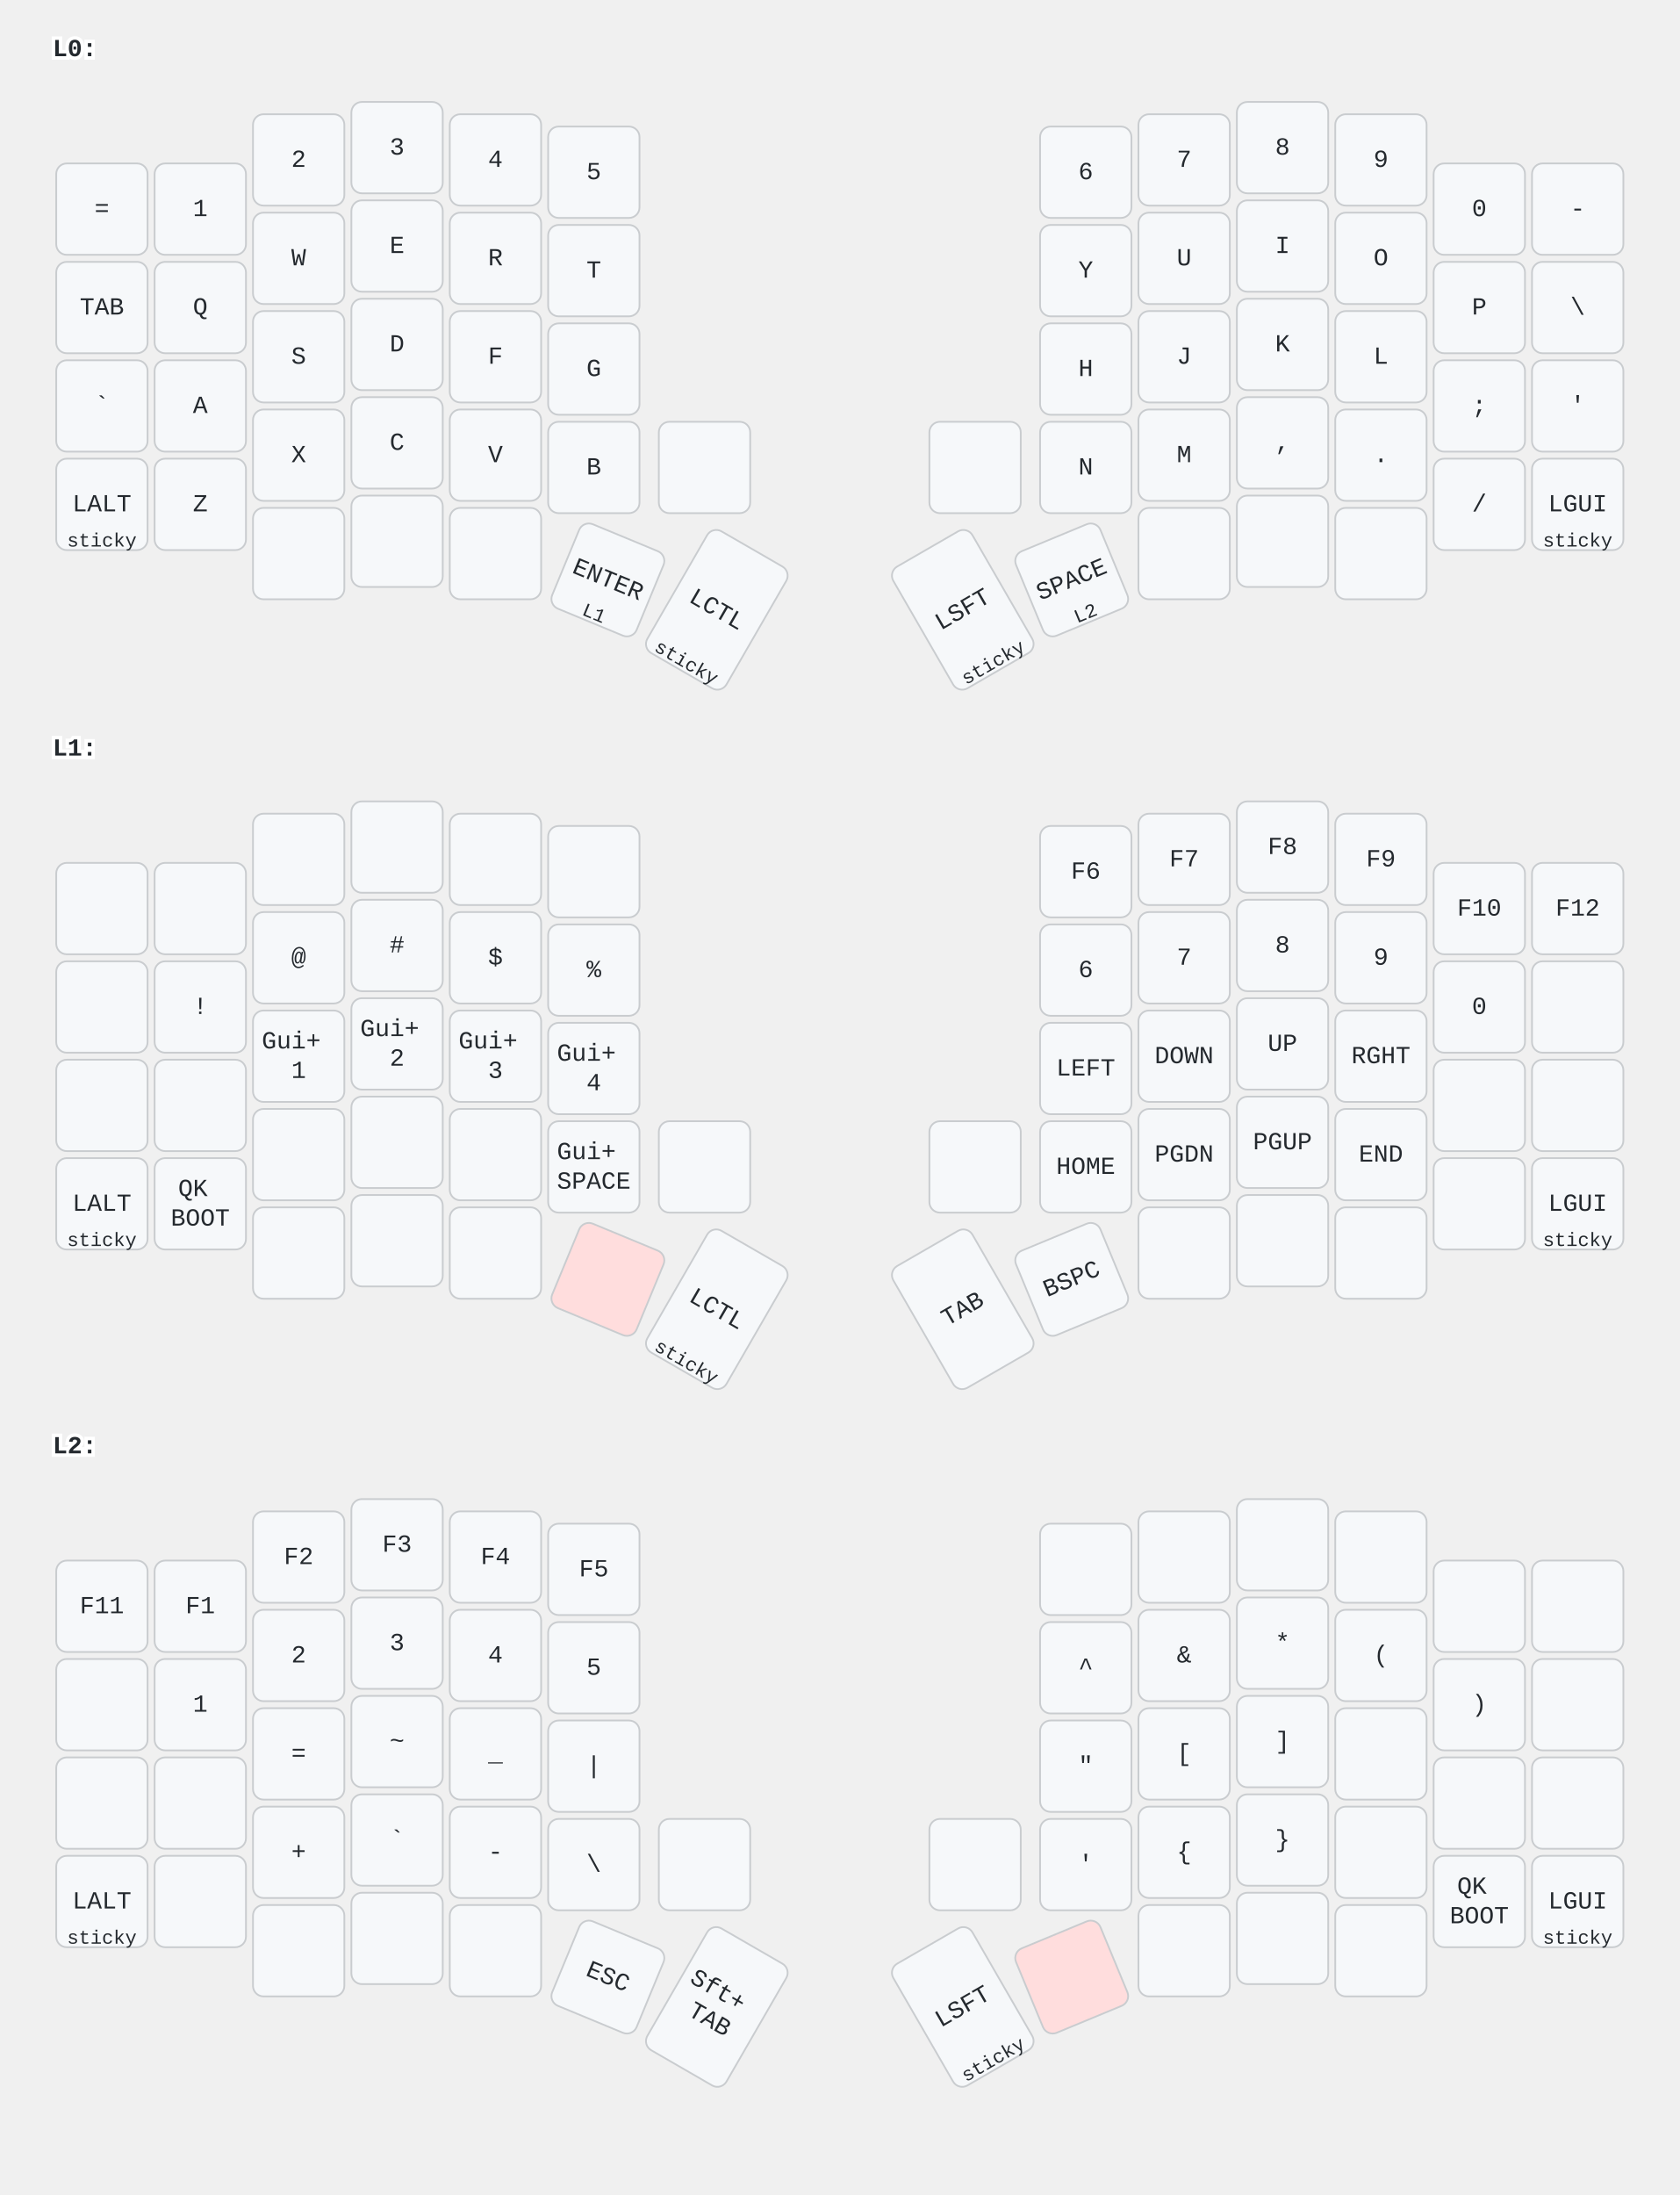
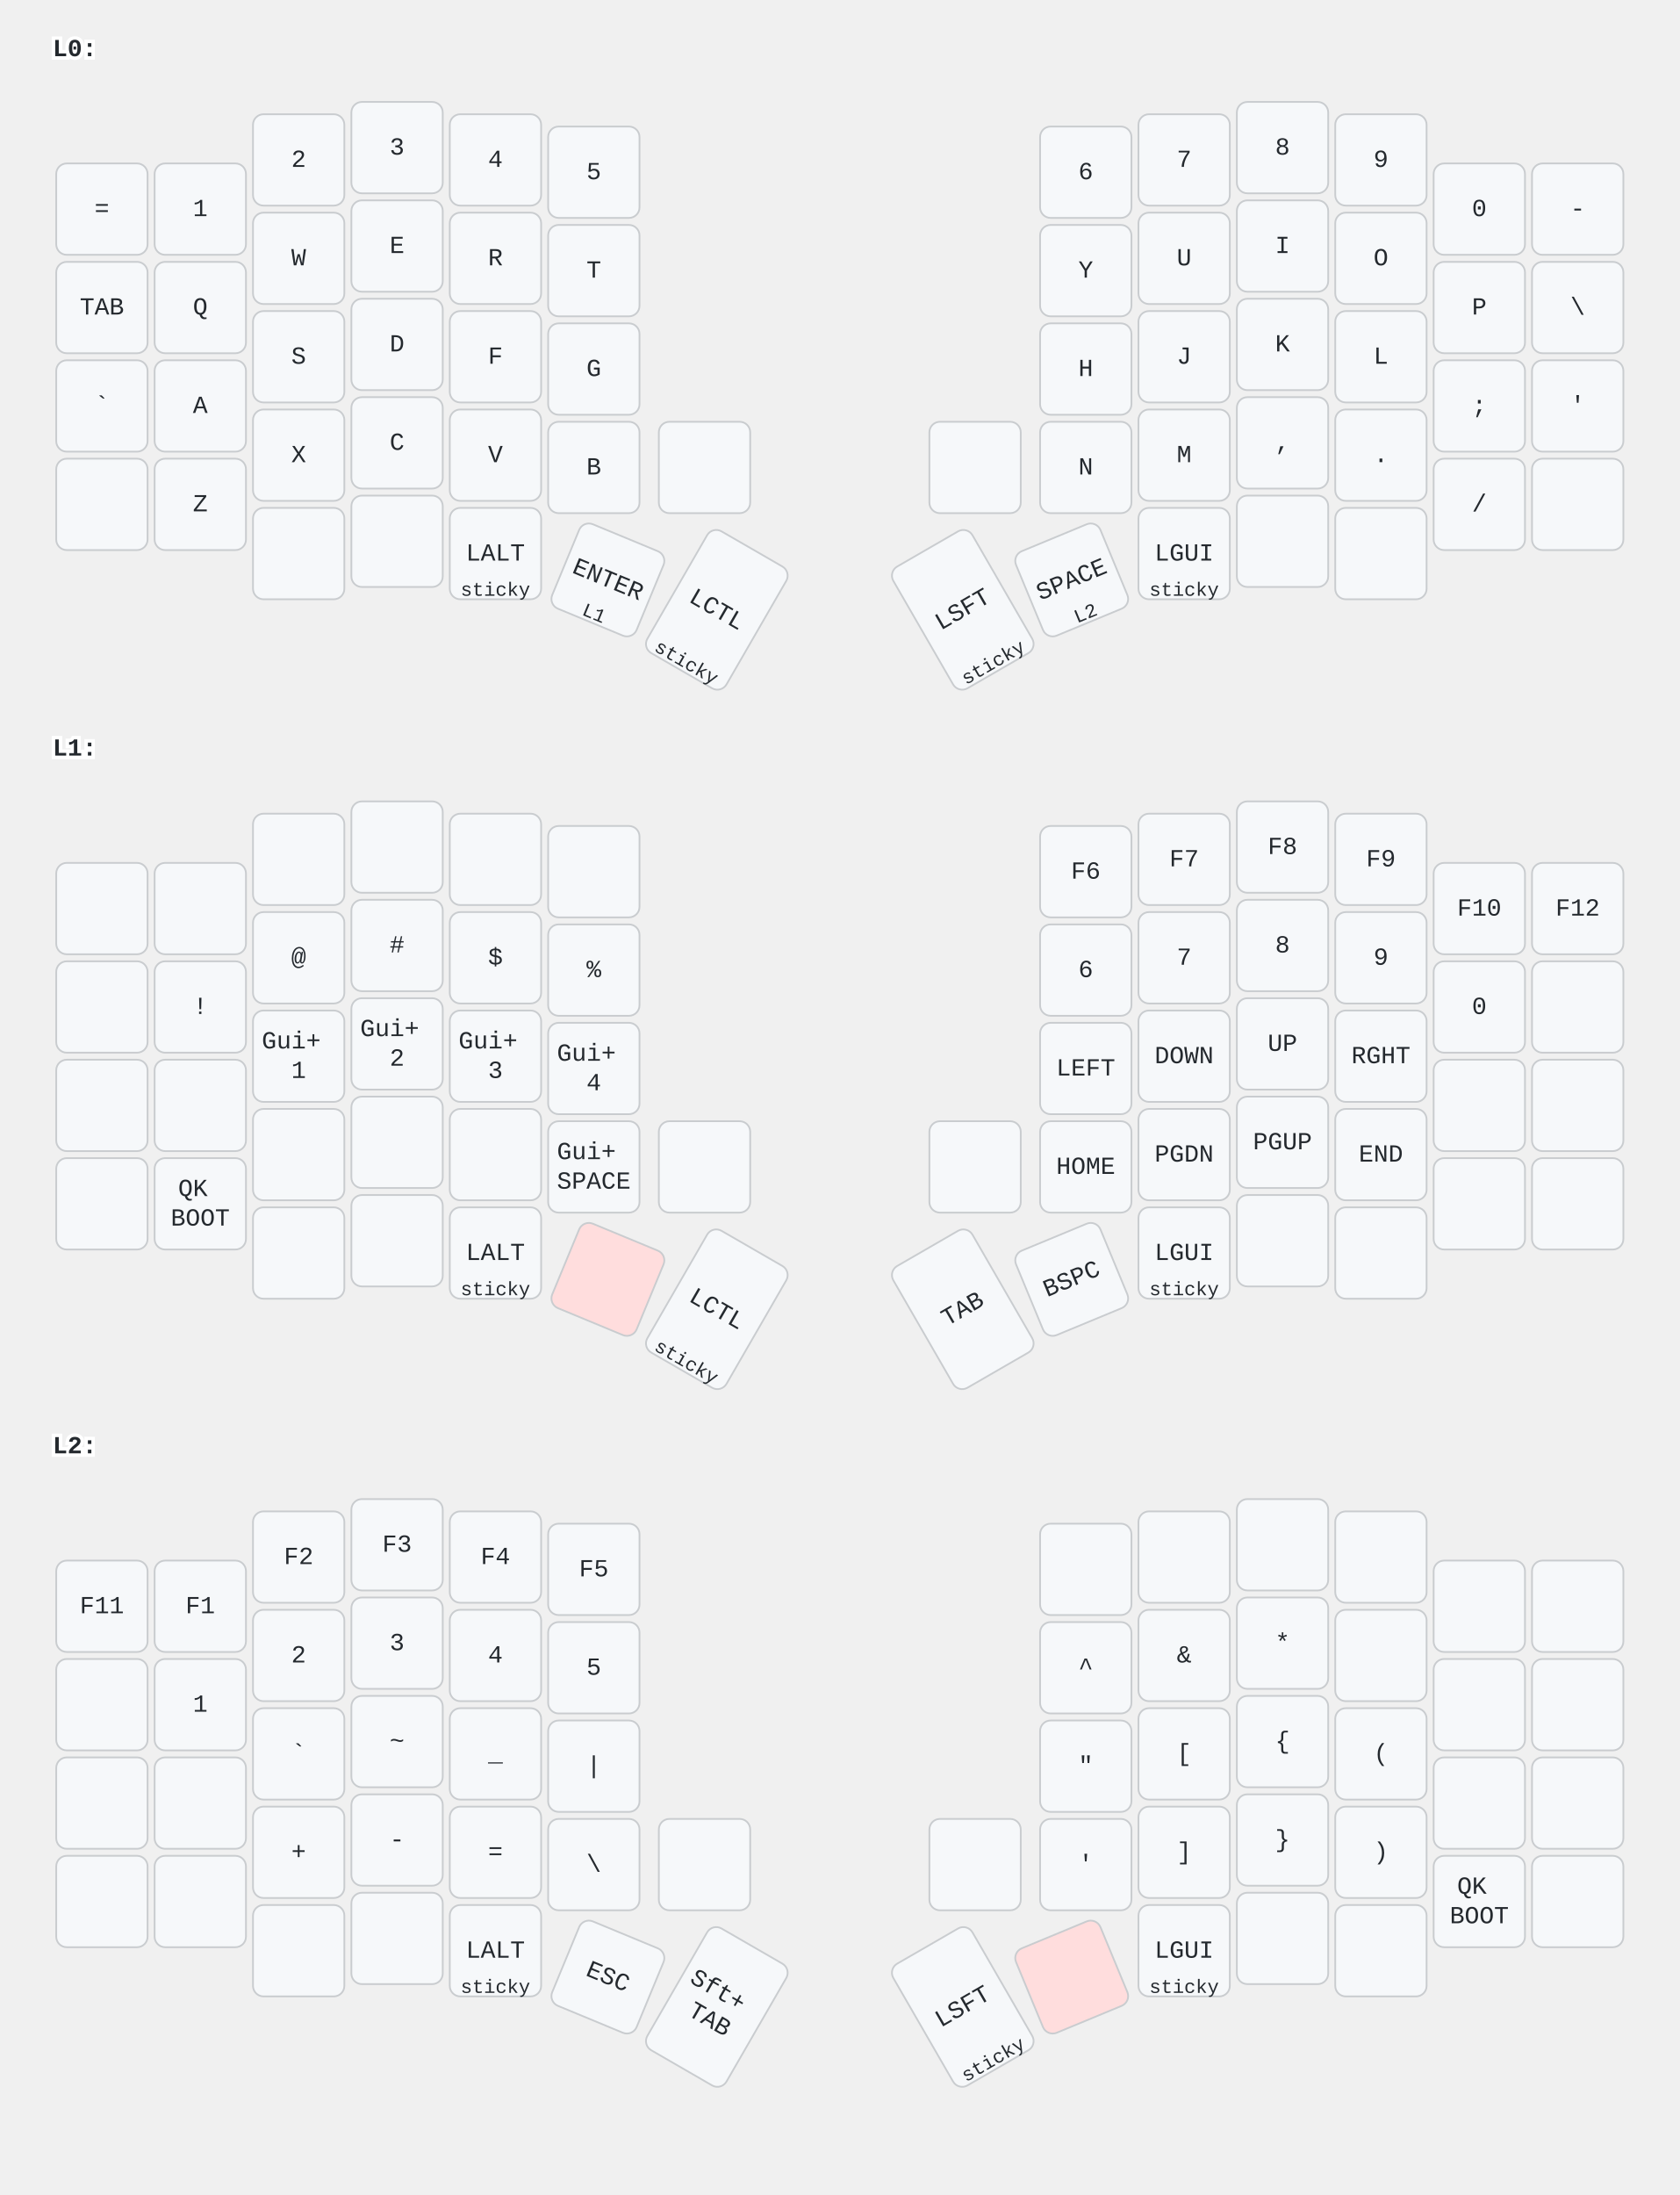
<svg xmlns="http://www.w3.org/2000/svg" width="956" height="1249" viewBox="0 0 956 1249" class="keymap">
  <style>/* inherit to force styles through use tags */
svg path {
    fill: inherit;
}

/* font and background color specifications */
svg.keymap {
    font-family: SFMono-Regular,Consolas,Liberation Mono,Menlo,monospace;
    font-size: 14px;
    font-kerning: normal;
    text-rendering: optimizeLegibility;
    fill: #24292e;
}

/* default key styling */
rect.key {
    fill: #f6f8fa;
}

rect.key, rect.combo {
    stroke: #c9cccf;
    stroke-width: 1;
}

/* default key side styling, only used is draw_key_sides is set */
rect.side {
    filter: brightness(90%);
}

/* color accent for combo boxes */
rect.combo, rect.combo-separate {
    fill: #cdf;
}

/* color accent for held keys */
rect.held, rect.combo.held {
    fill: #fdd;
}

/* color accent for ghost (optional) keys */
rect.ghost, rect.combo.ghost {
    stroke-dasharray: 4, 4;
    stroke-width: 2;
}

text {
    text-anchor: middle;
    dominant-baseline: middle;
}

/* styling for layer labels */
text.label {
    font-weight: bold;
    text-anchor: start;
    stroke: white;
    stroke-width: 4;
    paint-order: stroke;
}

/* styling for optional footer */
text.footer {
    text-anchor: end;
    dominant-baseline: auto;
    stroke: white;
    stroke-width: 4;
    paint-order: stroke;
}

/* styling for combo tap, and key hold/shifted label text */
text.combo, text.hold, text.shifted {
    font-size: 11px;
}

text.hold {
    text-anchor: middle;
    dominant-baseline: auto;
}

text.shifted {
    text-anchor: middle;
    dominant-baseline: hanging;
}

/* styling for hold/shifted label text in combo box */
text.combo.hold, text.combo.shifted {
    font-size: 8px;
}

/* lighter symbol for transparent keys */
text.trans {
    fill: #7b7e81;
}

/* styling for combo dendrons */
path.combo {
    stroke-width: 1;
    stroke: gray;
    fill: none;
}

/* Start Tabler Icons Cleanup */
/* cannot use height/width with glyphs */
.icon-tabler &gt; path {
    fill: inherit;
    stroke: inherit;
    stroke-width: 2;
}
/* hide tabler's default box */
.icon-tabler &gt; path[stroke="none"][fill="none"] {
    visibility: hidden;
}
/* End Tabler Icons Cleanup */
</style>
  <g transform="translate(30, 0)" class="layer-L0">
    <text x="0" y="28" class="label">L0:</text>
    <g transform="translate(0, 56)">
      <g transform="translate(28, 63)" class="key keypos-0">
        <rect rx="6" ry="6" x="-26" y="-26" width="52" height="52" class="key" />
        <text x="0" y="0" class="key tap">=</text>
      </g>
      <g transform="translate(84, 63)" class="key keypos-1">
        <rect rx="6" ry="6" x="-26" y="-26" width="52" height="52" class="key" />
        <text x="0" y="0" class="key tap">1</text>
      </g>
      <g transform="translate(140, 35)" class="key keypos-2">
        <rect rx="6" ry="6" x="-26" y="-26" width="52" height="52" class="key" />
        <text x="0" y="0" class="key tap">2</text>
      </g>
      <g transform="translate(196, 28)" class="key keypos-3">
        <rect rx="6" ry="6" x="-26" y="-26" width="52" height="52" class="key" />
        <text x="0" y="0" class="key tap">3</text>
      </g>
      <g transform="translate(252, 35)" class="key keypos-4">
        <rect rx="6" ry="6" x="-26" y="-26" width="52" height="52" class="key" />
        <text x="0" y="0" class="key tap">4</text>
      </g>
      <g transform="translate(308, 42)" class="key keypos-5">
        <rect rx="6" ry="6" x="-26" y="-26" width="52" height="52" class="key" />
        <text x="0" y="0" class="key tap">5</text>
      </g>
      <g transform="translate(588, 42)" class="key keypos-6">
        <rect rx="6" ry="6" x="-26" y="-26" width="52" height="52" class="key" />
        <text x="0" y="0" class="key tap">6</text>
      </g>
      <g transform="translate(644, 35)" class="key keypos-7">
        <rect rx="6" ry="6" x="-26" y="-26" width="52" height="52" class="key" />
        <text x="0" y="0" class="key tap">7</text>
      </g>
      <g transform="translate(700, 28)" class="key keypos-8">
        <rect rx="6" ry="6" x="-26" y="-26" width="52" height="52" class="key" />
        <text x="0" y="0" class="key tap">8</text>
      </g>
      <g transform="translate(756, 35)" class="key keypos-9">
        <rect rx="6" ry="6" x="-26" y="-26" width="52" height="52" class="key" />
        <text x="0" y="0" class="key tap">9</text>
      </g>
      <g transform="translate(812, 63)" class="key keypos-10">
        <rect rx="6" ry="6" x="-26" y="-26" width="52" height="52" class="key" />
        <text x="0" y="0" class="key tap">0</text>
      </g>
      <g transform="translate(868, 63)" class="key keypos-11">
        <rect rx="6" ry="6" x="-26" y="-26" width="52" height="52" class="key" />
        <text x="0" y="0" class="key tap">-</text>
      </g>
      <g transform="translate(28, 119)" class="key keypos-12">
        <rect rx="6" ry="6" x="-26" y="-26" width="52" height="52" class="key" />
        <text x="0" y="0" class="key tap">TAB</text>
      </g>
      <g transform="translate(84, 119)" class="key keypos-13">
        <rect rx="6" ry="6" x="-26" y="-26" width="52" height="52" class="key" />
        <text x="0" y="0" class="key tap">Q</text>
      </g>
      <g transform="translate(140, 91)" class="key keypos-14">
        <rect rx="6" ry="6" x="-26" y="-26" width="52" height="52" class="key" />
        <text x="0" y="0" class="key tap">W</text>
      </g>
      <g transform="translate(196, 84)" class="key keypos-15">
        <rect rx="6" ry="6" x="-26" y="-26" width="52" height="52" class="key" />
        <text x="0" y="0" class="key tap">E</text>
      </g>
      <g transform="translate(252, 91)" class="key keypos-16">
        <rect rx="6" ry="6" x="-26" y="-26" width="52" height="52" class="key" />
        <text x="0" y="0" class="key tap">R</text>
      </g>
      <g transform="translate(308, 98)" class="key keypos-17">
        <rect rx="6" ry="6" x="-26" y="-26" width="52" height="52" class="key" />
        <text x="0" y="0" class="key tap">T</text>
      </g>
      <g transform="translate(588, 98)" class="key keypos-18">
        <rect rx="6" ry="6" x="-26" y="-26" width="52" height="52" class="key" />
        <text x="0" y="0" class="key tap">Y</text>
      </g>
      <g transform="translate(644, 91)" class="key keypos-19">
        <rect rx="6" ry="6" x="-26" y="-26" width="52" height="52" class="key" />
        <text x="0" y="0" class="key tap">U</text>
      </g>
      <g transform="translate(700, 84)" class="key keypos-20">
        <rect rx="6" ry="6" x="-26" y="-26" width="52" height="52" class="key" />
        <text x="0" y="0" class="key tap">I</text>
      </g>
      <g transform="translate(756, 91)" class="key keypos-21">
        <rect rx="6" ry="6" x="-26" y="-26" width="52" height="52" class="key" />
        <text x="0" y="0" class="key tap">O</text>
      </g>
      <g transform="translate(812, 119)" class="key keypos-22">
        <rect rx="6" ry="6" x="-26" y="-26" width="52" height="52" class="key" />
        <text x="0" y="0" class="key tap">P</text>
      </g>
      <g transform="translate(868, 119)" class="key keypos-23">
        <rect rx="6" ry="6" x="-26" y="-26" width="52" height="52" class="key" />
        <text x="0" y="0" class="key tap">\</text>
      </g>
      <g transform="translate(28, 175)" class="key keypos-24">
        <rect rx="6" ry="6" x="-26" y="-26" width="52" height="52" class="key" />
        <text x="0" y="0" class="key tap">`</text>
      </g>
      <g transform="translate(84, 175)" class="key keypos-25">
        <rect rx="6" ry="6" x="-26" y="-26" width="52" height="52" class="key" />
        <text x="0" y="0" class="key tap">A</text>
      </g>
      <g transform="translate(140, 147)" class="key keypos-26">
        <rect rx="6" ry="6" x="-26" y="-26" width="52" height="52" class="key" />
        <text x="0" y="0" class="key tap">S</text>
      </g>
      <g transform="translate(196, 140)" class="key keypos-27">
        <rect rx="6" ry="6" x="-26" y="-26" width="52" height="52" class="key" />
        <text x="0" y="0" class="key tap">D</text>
      </g>
      <g transform="translate(252, 147)" class="key keypos-28">
        <rect rx="6" ry="6" x="-26" y="-26" width="52" height="52" class="key" />
        <text x="0" y="0" class="key tap">F</text>
      </g>
      <g transform="translate(308, 154)" class="key keypos-29">
        <rect rx="6" ry="6" x="-26" y="-26" width="52" height="52" class="key" />
        <text x="0" y="0" class="key tap">G</text>
      </g>
      <g transform="translate(588, 154)" class="key keypos-30">
        <rect rx="6" ry="6" x="-26" y="-26" width="52" height="52" class="key" />
        <text x="0" y="0" class="key tap">H</text>
      </g>
      <g transform="translate(644, 147)" class="key keypos-31">
        <rect rx="6" ry="6" x="-26" y="-26" width="52" height="52" class="key" />
        <text x="0" y="0" class="key tap">J</text>
      </g>
      <g transform="translate(700, 140)" class="key keypos-32">
        <rect rx="6" ry="6" x="-26" y="-26" width="52" height="52" class="key" />
        <text x="0" y="0" class="key tap">K</text>
      </g>
      <g transform="translate(756, 147)" class="key keypos-33">
        <rect rx="6" ry="6" x="-26" y="-26" width="52" height="52" class="key" />
        <text x="0" y="0" class="key tap">L</text>
      </g>
      <g transform="translate(812, 175)" class="key keypos-34">
        <rect rx="6" ry="6" x="-26" y="-26" width="52" height="52" class="key" />
        <text x="0" y="0" class="key tap">;</text>
      </g>
      <g transform="translate(868, 175)" class="key keypos-35">
        <rect rx="6" ry="6" x="-26" y="-26" width="52" height="52" class="key" />
        <text x="0" y="0" class="key tap">'</text>
      </g>
      <g transform="translate(28, 231)" class="key keypos-36">
        <rect rx="6" ry="6" x="-26" y="-26" width="52" height="52" class="key" />
+       </g>
+       <g transform="translate(84, 231)" class="key keypos-37">
+         <rect rx="6" ry="6" x="-26" y="-26" width="52" height="52" class="key" />
+         <text x="0" y="0" class="key tap">Z</text>
+       </g>
+       <g transform="translate(140, 203)" class="key keypos-38">
+         <rect rx="6" ry="6" x="-26" y="-26" width="52" height="52" class="key" />
+         <text x="0" y="0" class="key tap">X</text>
+       </g>
+       <g transform="translate(196, 196)" class="key keypos-39">
+         <rect rx="6" ry="6" x="-26" y="-26" width="52" height="52" class="key" />
+         <text x="0" y="0" class="key tap">C</text>
+       </g>
+       <g transform="translate(252, 203)" class="key keypos-40">
+         <rect rx="6" ry="6" x="-26" y="-26" width="52" height="52" class="key" />
+         <text x="0" y="0" class="key tap">V</text>
+       </g>
+       <g transform="translate(308, 210)" class="key keypos-41">
+         <rect rx="6" ry="6" x="-26" y="-26" width="52" height="52" class="key" />
+         <text x="0" y="0" class="key tap">B</text>
+       </g>
+       <g transform="translate(371, 210)" class="key keypos-42">
+         <rect rx="6" ry="6" x="-26" y="-26" width="52" height="52" class="key" />
+       </g>
+       <g transform="translate(525, 210)" class="key keypos-43">
+         <rect rx="6" ry="6" x="-26" y="-26" width="52" height="52" class="key" />
+       </g>
+       <g transform="translate(588, 210)" class="key keypos-44">
+         <rect rx="6" ry="6" x="-26" y="-26" width="52" height="52" class="key" />
+         <text x="0" y="0" class="key tap">N</text>
+       </g>
+       <g transform="translate(644, 203)" class="key keypos-45">
+         <rect rx="6" ry="6" x="-26" y="-26" width="52" height="52" class="key" />
+         <text x="0" y="0" class="key tap">M</text>
+       </g>
+       <g transform="translate(700, 196)" class="key keypos-46">
+         <rect rx="6" ry="6" x="-26" y="-26" width="52" height="52" class="key" />
+         <text x="0" y="0" class="key tap">,</text>
+       </g>
+       <g transform="translate(756, 203)" class="key keypos-47">
+         <rect rx="6" ry="6" x="-26" y="-26" width="52" height="52" class="key" />
+         <text x="0" y="0" class="key tap">.</text>
+       </g>
+       <g transform="translate(812, 231)" class="key keypos-48">
+         <rect rx="6" ry="6" x="-26" y="-26" width="52" height="52" class="key" />
+         <text x="0" y="0" class="key tap">/</text>
+       </g>
+       <g transform="translate(868, 231)" class="key keypos-49">
+         <rect rx="6" ry="6" x="-26" y="-26" width="52" height="52" class="key" />
+       </g>
+       <g transform="translate(140, 259)" class="key keypos-50">
+         <rect rx="6" ry="6" x="-26" y="-26" width="52" height="52" class="key" />
+       </g>
+       <g transform="translate(196, 252)" class="key keypos-51">
+         <rect rx="6" ry="6" x="-26" y="-26" width="52" height="52" class="key" />
+       </g>
+       <g transform="translate(252, 259)" class="key keypos-52">
+         <rect rx="6" ry="6" x="-26" y="-26" width="52" height="52" class="key" />
        <text x="0" y="0" class="key tap">LALT</text>
        <text x="0" y="24" class="key hold">sticky</text>
-       </g>
-       <g transform="translate(84, 231)" class="key keypos-37">
-         <rect rx="6" ry="6" x="-26" y="-26" width="52" height="52" class="key" />
-         <text x="0" y="0" class="key tap">Z</text>
-       </g>
-       <g transform="translate(140, 203)" class="key keypos-38">
-         <rect rx="6" ry="6" x="-26" y="-26" width="52" height="52" class="key" />
-         <text x="0" y="0" class="key tap">X</text>
-       </g>
-       <g transform="translate(196, 196)" class="key keypos-39">
-         <rect rx="6" ry="6" x="-26" y="-26" width="52" height="52" class="key" />
-         <text x="0" y="0" class="key tap">C</text>
-       </g>
-       <g transform="translate(252, 203)" class="key keypos-40">
-         <rect rx="6" ry="6" x="-26" y="-26" width="52" height="52" class="key" />
-         <text x="0" y="0" class="key tap">V</text>
-       </g>
-       <g transform="translate(308, 210)" class="key keypos-41">
-         <rect rx="6" ry="6" x="-26" y="-26" width="52" height="52" class="key" />
-         <text x="0" y="0" class="key tap">B</text>
-       </g>
-       <g transform="translate(371, 210)" class="key keypos-42">
-         <rect rx="6" ry="6" x="-26" y="-26" width="52" height="52" class="key" />
-       </g>
-       <g transform="translate(525, 210)" class="key keypos-43">
-         <rect rx="6" ry="6" x="-26" y="-26" width="52" height="52" class="key" />
-       </g>
-       <g transform="translate(588, 210)" class="key keypos-44">
-         <rect rx="6" ry="6" x="-26" y="-26" width="52" height="52" class="key" />
-         <text x="0" y="0" class="key tap">N</text>
-       </g>
-       <g transform="translate(644, 203)" class="key keypos-45">
-         <rect rx="6" ry="6" x="-26" y="-26" width="52" height="52" class="key" />
-         <text x="0" y="0" class="key tap">M</text>
-       </g>
-       <g transform="translate(700, 196)" class="key keypos-46">
-         <rect rx="6" ry="6" x="-26" y="-26" width="52" height="52" class="key" />
-         <text x="0" y="0" class="key tap">,</text>
-       </g>
-       <g transform="translate(756, 203)" class="key keypos-47">
-         <rect rx="6" ry="6" x="-26" y="-26" width="52" height="52" class="key" />
-         <text x="0" y="0" class="key tap">.</text>
-       </g>
-       <g transform="translate(812, 231)" class="key keypos-48">
-         <rect rx="6" ry="6" x="-26" y="-26" width="52" height="52" class="key" />
-         <text x="0" y="0" class="key tap">/</text>
-       </g>
-       <g transform="translate(868, 231)" class="key keypos-49">
-         <rect rx="6" ry="6" x="-26" y="-26" width="52" height="52" class="key" />
-         <text x="0" y="0" class="key tap">LGUI</text>
-         <text x="0" y="24" class="key hold">sticky</text>
-       </g>
-       <g transform="translate(140, 259)" class="key keypos-50">
-         <rect rx="6" ry="6" x="-26" y="-26" width="52" height="52" class="key" />
-       </g>
-       <g transform="translate(196, 252)" class="key keypos-51">
-         <rect rx="6" ry="6" x="-26" y="-26" width="52" height="52" class="key" />
-       </g>
-       <g transform="translate(252, 259)" class="key keypos-52">
-         <rect rx="6" ry="6" x="-26" y="-26" width="52" height="52" class="key" />
      </g>
      <g transform="translate(316, 274) rotate(22.5)" class="key keypos-53">
        <rect rx="6" ry="6" x="-26" y="-26" width="52" height="52" class="key" />
        <text x="0" y="0" class="key tap">ENTER</text>
        <text x="0" y="24" class="key hold">L1</text>
      </g>
      <g transform="translate(378, 291) rotate(30.0)" class="key keypos-54">
        <rect rx="6" ry="6" x="-26" y="-40" width="52" height="80" class="key" />
        <text x="0" y="0" class="key tap">LCTL</text>
        <text x="0" y="38" class="key hold">sticky</text>
      </g>
      <g transform="translate(518, 291) rotate(-30.0)" class="key keypos-55">
        <rect rx="6" ry="6" x="-26" y="-40" width="52" height="80" class="key" />
        <text x="0" y="0" class="key tap">LSFT</text>
        <text x="0" y="38" class="key hold">sticky</text>
      </g>
      <g transform="translate(580, 274) rotate(-22.5)" class="key keypos-56">
        <rect rx="6" ry="6" x="-26" y="-26" width="52" height="52" class="key" />
        <text x="0" y="0" class="key tap">SPACE</text>
        <text x="0" y="24" class="key hold">L2</text>
      </g>
      <g transform="translate(644, 259)" class="key keypos-57">
        <rect rx="6" ry="6" x="-26" y="-26" width="52" height="52" class="key" />
+         <text x="0" y="0" class="key tap">LGUI</text>
+         <text x="0" y="24" class="key hold">sticky</text>
      </g>
      <g transform="translate(700, 252)" class="key keypos-58">
        <rect rx="6" ry="6" x="-26" y="-26" width="52" height="52" class="key" />
      </g>
      <g transform="translate(756, 259)" class="key keypos-59">
        <rect rx="6" ry="6" x="-26" y="-26" width="52" height="52" class="key" />
      </g>
    </g>
  </g>
  <g transform="translate(30, 398)" class="layer-L1">
    <text x="0" y="28" class="label">L1:</text>
    <g transform="translate(0, 56)">
      <g transform="translate(28, 63)" class="key keypos-0">
        <rect rx="6" ry="6" x="-26" y="-26" width="52" height="52" class="key" />
      </g>
      <g transform="translate(84, 63)" class="key keypos-1">
        <rect rx="6" ry="6" x="-26" y="-26" width="52" height="52" class="key" />
      </g>
      <g transform="translate(140, 35)" class="key keypos-2">
        <rect rx="6" ry="6" x="-26" y="-26" width="52" height="52" class="key" />
      </g>
      <g transform="translate(196, 28)" class="key keypos-3">
        <rect rx="6" ry="6" x="-26" y="-26" width="52" height="52" class="key" />
      </g>
      <g transform="translate(252, 35)" class="key keypos-4">
        <rect rx="6" ry="6" x="-26" y="-26" width="52" height="52" class="key" />
      </g>
      <g transform="translate(308, 42)" class="key keypos-5">
        <rect rx="6" ry="6" x="-26" y="-26" width="52" height="52" class="key" />
      </g>
      <g transform="translate(588, 42)" class="key keypos-6">
        <rect rx="6" ry="6" x="-26" y="-26" width="52" height="52" class="key" />
        <text x="0" y="0" class="key tap">F6</text>
      </g>
      <g transform="translate(644, 35)" class="key keypos-7">
        <rect rx="6" ry="6" x="-26" y="-26" width="52" height="52" class="key" />
        <text x="0" y="0" class="key tap">F7</text>
      </g>
      <g transform="translate(700, 28)" class="key keypos-8">
        <rect rx="6" ry="6" x="-26" y="-26" width="52" height="52" class="key" />
        <text x="0" y="0" class="key tap">F8</text>
      </g>
      <g transform="translate(756, 35)" class="key keypos-9">
        <rect rx="6" ry="6" x="-26" y="-26" width="52" height="52" class="key" />
        <text x="0" y="0" class="key tap">F9</text>
      </g>
      <g transform="translate(812, 63)" class="key keypos-10">
        <rect rx="6" ry="6" x="-26" y="-26" width="52" height="52" class="key" />
        <text x="0" y="0" class="key tap">F10</text>
      </g>
      <g transform="translate(868, 63)" class="key keypos-11">
        <rect rx="6" ry="6" x="-26" y="-26" width="52" height="52" class="key" />
        <text x="0" y="0" class="key tap">F12</text>
      </g>
      <g transform="translate(28, 119)" class="key keypos-12">
        <rect rx="6" ry="6" x="-26" y="-26" width="52" height="52" class="key" />
      </g>
      <g transform="translate(84, 119)" class="key keypos-13">
        <rect rx="6" ry="6" x="-26" y="-26" width="52" height="52" class="key" />
        <text x="0" y="0" class="key tap">!</text>
      </g>
      <g transform="translate(140, 91)" class="key keypos-14">
        <rect rx="6" ry="6" x="-26" y="-26" width="52" height="52" class="key" />
        <text x="0" y="0" class="key tap">@</text>
      </g>
      <g transform="translate(196, 84)" class="key keypos-15">
        <rect rx="6" ry="6" x="-26" y="-26" width="52" height="52" class="key" />
        <text x="0" y="0" class="key tap">#</text>
      </g>
      <g transform="translate(252, 91)" class="key keypos-16">
        <rect rx="6" ry="6" x="-26" y="-26" width="52" height="52" class="key" />
        <text x="0" y="0" class="key tap">$</text>
      </g>
      <g transform="translate(308, 98)" class="key keypos-17">
        <rect rx="6" ry="6" x="-26" y="-26" width="52" height="52" class="key" />
        <text x="0" y="0" class="key tap">%</text>
      </g>
      <g transform="translate(588, 98)" class="key keypos-18">
        <rect rx="6" ry="6" x="-26" y="-26" width="52" height="52" class="key" />
        <text x="0" y="0" class="key tap">6</text>
      </g>
      <g transform="translate(644, 91)" class="key keypos-19">
        <rect rx="6" ry="6" x="-26" y="-26" width="52" height="52" class="key" />
        <text x="0" y="0" class="key tap">7</text>
      </g>
      <g transform="translate(700, 84)" class="key keypos-20">
        <rect rx="6" ry="6" x="-26" y="-26" width="52" height="52" class="key" />
        <text x="0" y="0" class="key tap">8</text>
      </g>
      <g transform="translate(756, 91)" class="key keypos-21">
        <rect rx="6" ry="6" x="-26" y="-26" width="52" height="52" class="key" />
        <text x="0" y="0" class="key tap">9</text>
      </g>
      <g transform="translate(812, 119)" class="key keypos-22">
        <rect rx="6" ry="6" x="-26" y="-26" width="52" height="52" class="key" />
        <text x="0" y="0" class="key tap">0</text>
      </g>
      <g transform="translate(868, 119)" class="key keypos-23">
        <rect rx="6" ry="6" x="-26" y="-26" width="52" height="52" class="key" />
      </g>
      <g transform="translate(28, 175)" class="key keypos-24">
        <rect rx="6" ry="6" x="-26" y="-26" width="52" height="52" class="key" />
      </g>
      <g transform="translate(84, 175)" class="key keypos-25">
        <rect rx="6" ry="6" x="-26" y="-26" width="52" height="52" class="key" />
      </g>
      <g transform="translate(140, 147)" class="key keypos-26">
        <rect rx="6" ry="6" x="-26" y="-26" width="52" height="52" class="key" />
        <text x="0" y="0" class="key tap">
          <tspan x="0" dy="-0.6em">Gui+</tspan>
          <tspan x="0" dy="1.2em">1</tspan>
        </text>
      </g>
      <g transform="translate(196, 140)" class="key keypos-27">
        <rect rx="6" ry="6" x="-26" y="-26" width="52" height="52" class="key" />
        <text x="0" y="0" class="key tap">
          <tspan x="0" dy="-0.6em">Gui+</tspan>
          <tspan x="0" dy="1.2em">2</tspan>
        </text>
      </g>
      <g transform="translate(252, 147)" class="key keypos-28">
        <rect rx="6" ry="6" x="-26" y="-26" width="52" height="52" class="key" />
        <text x="0" y="0" class="key tap">
          <tspan x="0" dy="-0.6em">Gui+</tspan>
          <tspan x="0" dy="1.2em">3</tspan>
        </text>
      </g>
      <g transform="translate(308, 154)" class="key keypos-29">
        <rect rx="6" ry="6" x="-26" y="-26" width="52" height="52" class="key" />
        <text x="0" y="0" class="key tap">
          <tspan x="0" dy="-0.6em">Gui+</tspan>
          <tspan x="0" dy="1.2em">4</tspan>
        </text>
      </g>
      <g transform="translate(588, 154)" class="key keypos-30">
        <rect rx="6" ry="6" x="-26" y="-26" width="52" height="52" class="key" />
        <text x="0" y="0" class="key tap">LEFT</text>
      </g>
      <g transform="translate(644, 147)" class="key keypos-31">
        <rect rx="6" ry="6" x="-26" y="-26" width="52" height="52" class="key" />
        <text x="0" y="0" class="key tap">DOWN</text>
      </g>
      <g transform="translate(700, 140)" class="key keypos-32">
        <rect rx="6" ry="6" x="-26" y="-26" width="52" height="52" class="key" />
        <text x="0" y="0" class="key tap">UP</text>
      </g>
      <g transform="translate(756, 147)" class="key keypos-33">
        <rect rx="6" ry="6" x="-26" y="-26" width="52" height="52" class="key" />
        <text x="0" y="0" class="key tap">RGHT</text>
      </g>
      <g transform="translate(812, 175)" class="key keypos-34">
        <rect rx="6" ry="6" x="-26" y="-26" width="52" height="52" class="key" />
      </g>
      <g transform="translate(868, 175)" class="key keypos-35">
        <rect rx="6" ry="6" x="-26" y="-26" width="52" height="52" class="key" />
      </g>
      <g transform="translate(28, 231)" class="key keypos-36">
        <rect rx="6" ry="6" x="-26" y="-26" width="52" height="52" class="key" />
-         <text x="0" y="0" class="key tap">LALT</text>
-         <text x="0" y="24" class="key hold">sticky</text>
      </g>
      <g transform="translate(84, 231)" class="key keypos-37">
        <rect rx="6" ry="6" x="-26" y="-26" width="52" height="52" class="key" />
        <text x="0" y="0" class="key tap">
          <tspan x="0" dy="-0.6em">QK</tspan>
          <tspan x="0" dy="1.2em">BOOT</tspan>
        </text>
      </g>
      <g transform="translate(140, 203)" class="key keypos-38">
        <rect rx="6" ry="6" x="-26" y="-26" width="52" height="52" class="key" />
      </g>
      <g transform="translate(196, 196)" class="key keypos-39">
        <rect rx="6" ry="6" x="-26" y="-26" width="52" height="52" class="key" />
      </g>
      <g transform="translate(252, 203)" class="key keypos-40">
        <rect rx="6" ry="6" x="-26" y="-26" width="52" height="52" class="key" />
      </g>
      <g transform="translate(308, 210)" class="key keypos-41">
        <rect rx="6" ry="6" x="-26" y="-26" width="52" height="52" class="key" />
        <text x="0" y="0" class="key tap">
          <tspan x="0" dy="-0.6em">Gui+</tspan>
          <tspan x="0" dy="1.2em">SPACE</tspan>
        </text>
      </g>
      <g transform="translate(371, 210)" class="key keypos-42">
        <rect rx="6" ry="6" x="-26" y="-26" width="52" height="52" class="key" />
      </g>
      <g transform="translate(525, 210)" class="key keypos-43">
        <rect rx="6" ry="6" x="-26" y="-26" width="52" height="52" class="key" />
      </g>
      <g transform="translate(588, 210)" class="key keypos-44">
        <rect rx="6" ry="6" x="-26" y="-26" width="52" height="52" class="key" />
        <text x="0" y="0" class="key tap">HOME</text>
      </g>
      <g transform="translate(644, 203)" class="key keypos-45">
        <rect rx="6" ry="6" x="-26" y="-26" width="52" height="52" class="key" />
        <text x="0" y="0" class="key tap">PGDN</text>
      </g>
      <g transform="translate(700, 196)" class="key keypos-46">
        <rect rx="6" ry="6" x="-26" y="-26" width="52" height="52" class="key" />
        <text x="0" y="0" class="key tap">PGUP</text>
      </g>
      <g transform="translate(756, 203)" class="key keypos-47">
        <rect rx="6" ry="6" x="-26" y="-26" width="52" height="52" class="key" />
        <text x="0" y="0" class="key tap">END</text>
      </g>
      <g transform="translate(812, 231)" class="key keypos-48">
        <rect rx="6" ry="6" x="-26" y="-26" width="52" height="52" class="key" />
      </g>
      <g transform="translate(868, 231)" class="key keypos-49">
        <rect rx="6" ry="6" x="-26" y="-26" width="52" height="52" class="key" />
-         <text x="0" y="0" class="key tap">LGUI</text>
+       </g>
+       <g transform="translate(140, 259)" class="key keypos-50">
+         <rect rx="6" ry="6" x="-26" y="-26" width="52" height="52" class="key" />
+       </g>
+       <g transform="translate(196, 252)" class="key keypos-51">
+         <rect rx="6" ry="6" x="-26" y="-26" width="52" height="52" class="key" />
+       </g>
+       <g transform="translate(252, 259)" class="key keypos-52">
+         <rect rx="6" ry="6" x="-26" y="-26" width="52" height="52" class="key" />
+         <text x="0" y="0" class="key tap">LALT</text>
        <text x="0" y="24" class="key hold">sticky</text>
-       </g>
-       <g transform="translate(140, 259)" class="key keypos-50">
-         <rect rx="6" ry="6" x="-26" y="-26" width="52" height="52" class="key" />
-       </g>
-       <g transform="translate(196, 252)" class="key keypos-51">
-         <rect rx="6" ry="6" x="-26" y="-26" width="52" height="52" class="key" />
-       </g>
-       <g transform="translate(252, 259)" class="key keypos-52">
-         <rect rx="6" ry="6" x="-26" y="-26" width="52" height="52" class="key" />
      </g>
      <g transform="translate(316, 274) rotate(22.5)" class="key held keypos-53">
        <rect rx="6" ry="6" x="-26" y="-26" width="52" height="52" class="key held" />
      </g>
      <g transform="translate(378, 291) rotate(30.0)" class="key keypos-54">
        <rect rx="6" ry="6" x="-26" y="-40" width="52" height="80" class="key" />
        <text x="0" y="0" class="key tap">LCTL</text>
        <text x="0" y="38" class="key hold">sticky</text>
      </g>
      <g transform="translate(518, 291) rotate(-30.0)" class="key keypos-55">
        <rect rx="6" ry="6" x="-26" y="-40" width="52" height="80" class="key" />
        <text x="0" y="0" class="key tap">TAB</text>
      </g>
      <g transform="translate(580, 274) rotate(-22.5)" class="key keypos-56">
        <rect rx="6" ry="6" x="-26" y="-26" width="52" height="52" class="key" />
        <text x="0" y="0" class="key tap">BSPC</text>
      </g>
      <g transform="translate(644, 259)" class="key keypos-57">
        <rect rx="6" ry="6" x="-26" y="-26" width="52" height="52" class="key" />
+         <text x="0" y="0" class="key tap">LGUI</text>
+         <text x="0" y="24" class="key hold">sticky</text>
      </g>
      <g transform="translate(700, 252)" class="key keypos-58">
        <rect rx="6" ry="6" x="-26" y="-26" width="52" height="52" class="key" />
      </g>
      <g transform="translate(756, 259)" class="key keypos-59">
        <rect rx="6" ry="6" x="-26" y="-26" width="52" height="52" class="key" />
      </g>
    </g>
  </g>
  <g transform="translate(30, 795)" class="layer-L2">
    <text x="0" y="28" class="label">L2:</text>
    <g transform="translate(0, 56)">
      <g transform="translate(28, 63)" class="key keypos-0">
        <rect rx="6" ry="6" x="-26" y="-26" width="52" height="52" class="key" />
        <text x="0" y="0" class="key tap">F11</text>
      </g>
      <g transform="translate(84, 63)" class="key keypos-1">
        <rect rx="6" ry="6" x="-26" y="-26" width="52" height="52" class="key" />
        <text x="0" y="0" class="key tap">F1</text>
      </g>
      <g transform="translate(140, 35)" class="key keypos-2">
        <rect rx="6" ry="6" x="-26" y="-26" width="52" height="52" class="key" />
        <text x="0" y="0" class="key tap">F2</text>
      </g>
      <g transform="translate(196, 28)" class="key keypos-3">
        <rect rx="6" ry="6" x="-26" y="-26" width="52" height="52" class="key" />
        <text x="0" y="0" class="key tap">F3</text>
      </g>
      <g transform="translate(252, 35)" class="key keypos-4">
        <rect rx="6" ry="6" x="-26" y="-26" width="52" height="52" class="key" />
        <text x="0" y="0" class="key tap">F4</text>
      </g>
      <g transform="translate(308, 42)" class="key keypos-5">
        <rect rx="6" ry="6" x="-26" y="-26" width="52" height="52" class="key" />
        <text x="0" y="0" class="key tap">F5</text>
      </g>
      <g transform="translate(588, 42)" class="key keypos-6">
        <rect rx="6" ry="6" x="-26" y="-26" width="52" height="52" class="key" />
      </g>
      <g transform="translate(644, 35)" class="key keypos-7">
        <rect rx="6" ry="6" x="-26" y="-26" width="52" height="52" class="key" />
      </g>
      <g transform="translate(700, 28)" class="key keypos-8">
        <rect rx="6" ry="6" x="-26" y="-26" width="52" height="52" class="key" />
      </g>
      <g transform="translate(756, 35)" class="key keypos-9">
        <rect rx="6" ry="6" x="-26" y="-26" width="52" height="52" class="key" />
      </g>
      <g transform="translate(812, 63)" class="key keypos-10">
        <rect rx="6" ry="6" x="-26" y="-26" width="52" height="52" class="key" />
      </g>
      <g transform="translate(868, 63)" class="key keypos-11">
        <rect rx="6" ry="6" x="-26" y="-26" width="52" height="52" class="key" />
      </g>
      <g transform="translate(28, 119)" class="key keypos-12">
        <rect rx="6" ry="6" x="-26" y="-26" width="52" height="52" class="key" />
      </g>
      <g transform="translate(84, 119)" class="key keypos-13">
        <rect rx="6" ry="6" x="-26" y="-26" width="52" height="52" class="key" />
        <text x="0" y="0" class="key tap">1</text>
      </g>
      <g transform="translate(140, 91)" class="key keypos-14">
        <rect rx="6" ry="6" x="-26" y="-26" width="52" height="52" class="key" />
        <text x="0" y="0" class="key tap">2</text>
      </g>
      <g transform="translate(196, 84)" class="key keypos-15">
        <rect rx="6" ry="6" x="-26" y="-26" width="52" height="52" class="key" />
        <text x="0" y="0" class="key tap">3</text>
      </g>
      <g transform="translate(252, 91)" class="key keypos-16">
        <rect rx="6" ry="6" x="-26" y="-26" width="52" height="52" class="key" />
        <text x="0" y="0" class="key tap">4</text>
      </g>
      <g transform="translate(308, 98)" class="key keypos-17">
        <rect rx="6" ry="6" x="-26" y="-26" width="52" height="52" class="key" />
        <text x="0" y="0" class="key tap">5</text>
      </g>
      <g transform="translate(588, 98)" class="key keypos-18">
        <rect rx="6" ry="6" x="-26" y="-26" width="52" height="52" class="key" />
        <text x="0" y="0" class="key tap">^</text>
      </g>
      <g transform="translate(644, 91)" class="key keypos-19">
        <rect rx="6" ry="6" x="-26" y="-26" width="52" height="52" class="key" />
        <text x="0" y="0" class="key tap">&amp;</text>
      </g>
      <g transform="translate(700, 84)" class="key keypos-20">
        <rect rx="6" ry="6" x="-26" y="-26" width="52" height="52" class="key" />
        <text x="0" y="0" class="key tap">*</text>
      </g>
      <g transform="translate(756, 91)" class="key keypos-21">
        <rect rx="6" ry="6" x="-26" y="-26" width="52" height="52" class="key" />
+       </g>
+       <g transform="translate(812, 119)" class="key keypos-22">
+         <rect rx="6" ry="6" x="-26" y="-26" width="52" height="52" class="key" />
+       </g>
+       <g transform="translate(868, 119)" class="key keypos-23">
+         <rect rx="6" ry="6" x="-26" y="-26" width="52" height="52" class="key" />
+       </g>
+       <g transform="translate(28, 175)" class="key keypos-24">
+         <rect rx="6" ry="6" x="-26" y="-26" width="52" height="52" class="key" />
+       </g>
+       <g transform="translate(84, 175)" class="key keypos-25">
+         <rect rx="6" ry="6" x="-26" y="-26" width="52" height="52" class="key" />
+       </g>
+       <g transform="translate(140, 147)" class="key keypos-26">
+         <rect rx="6" ry="6" x="-26" y="-26" width="52" height="52" class="key" />
+         <text x="0" y="0" class="key tap">`</text>
+       </g>
+       <g transform="translate(196, 140)" class="key keypos-27">
+         <rect rx="6" ry="6" x="-26" y="-26" width="52" height="52" class="key" />
+         <text x="0" y="0" class="key tap">~</text>
+       </g>
+       <g transform="translate(252, 147)" class="key keypos-28">
+         <rect rx="6" ry="6" x="-26" y="-26" width="52" height="52" class="key" />
+         <text x="0" y="0" class="key tap">_</text>
+       </g>
+       <g transform="translate(308, 154)" class="key keypos-29">
+         <rect rx="6" ry="6" x="-26" y="-26" width="52" height="52" class="key" />
+         <text x="0" y="0" class="key tap">|</text>
+       </g>
+       <g transform="translate(588, 154)" class="key keypos-30">
+         <rect rx="6" ry="6" x="-26" y="-26" width="52" height="52" class="key" />
+         <text x="0" y="0" class="key tap">"</text>
+       </g>
+       <g transform="translate(644, 147)" class="key keypos-31">
+         <rect rx="6" ry="6" x="-26" y="-26" width="52" height="52" class="key" />
+         <text x="0" y="0" class="key tap">[</text>
+       </g>
+       <g transform="translate(700, 140)" class="key keypos-32">
+         <rect rx="6" ry="6" x="-26" y="-26" width="52" height="52" class="key" />
+         <text x="0" y="0" class="key tap">{</text>
+       </g>
+       <g transform="translate(756, 147)" class="key keypos-33">
+         <rect rx="6" ry="6" x="-26" y="-26" width="52" height="52" class="key" />
        <text x="0" y="0" class="key tap">(</text>
      </g>
-       <g transform="translate(812, 119)" class="key keypos-22">
+       <g transform="translate(812, 175)" class="key keypos-34">
+         <rect rx="6" ry="6" x="-26" y="-26" width="52" height="52" class="key" />
+       </g>
+       <g transform="translate(868, 175)" class="key keypos-35">
+         <rect rx="6" ry="6" x="-26" y="-26" width="52" height="52" class="key" />
+       </g>
+       <g transform="translate(28, 231)" class="key keypos-36">
+         <rect rx="6" ry="6" x="-26" y="-26" width="52" height="52" class="key" />
+       </g>
+       <g transform="translate(84, 231)" class="key keypos-37">
+         <rect rx="6" ry="6" x="-26" y="-26" width="52" height="52" class="key" />
+       </g>
+       <g transform="translate(140, 203)" class="key keypos-38">
+         <rect rx="6" ry="6" x="-26" y="-26" width="52" height="52" class="key" />
+         <text x="0" y="0" class="key tap">+</text>
+       </g>
+       <g transform="translate(196, 196)" class="key keypos-39">
+         <rect rx="6" ry="6" x="-26" y="-26" width="52" height="52" class="key" />
+         <text x="0" y="0" class="key tap">-</text>
+       </g>
+       <g transform="translate(252, 203)" class="key keypos-40">
+         <rect rx="6" ry="6" x="-26" y="-26" width="52" height="52" class="key" />
+         <text x="0" y="0" class="key tap">=</text>
+       </g>
+       <g transform="translate(308, 210)" class="key keypos-41">
+         <rect rx="6" ry="6" x="-26" y="-26" width="52" height="52" class="key" />
+         <text x="0" y="0" class="key tap">\</text>
+       </g>
+       <g transform="translate(371, 210)" class="key keypos-42">
+         <rect rx="6" ry="6" x="-26" y="-26" width="52" height="52" class="key" />
+       </g>
+       <g transform="translate(525, 210)" class="key keypos-43">
+         <rect rx="6" ry="6" x="-26" y="-26" width="52" height="52" class="key" />
+       </g>
+       <g transform="translate(588, 210)" class="key keypos-44">
+         <rect rx="6" ry="6" x="-26" y="-26" width="52" height="52" class="key" />
+         <text x="0" y="0" class="key tap">'</text>
+       </g>
+       <g transform="translate(644, 203)" class="key keypos-45">
+         <rect rx="6" ry="6" x="-26" y="-26" width="52" height="52" class="key" />
+         <text x="0" y="0" class="key tap">]</text>
+       </g>
+       <g transform="translate(700, 196)" class="key keypos-46">
+         <rect rx="6" ry="6" x="-26" y="-26" width="52" height="52" class="key" />
+         <text x="0" y="0" class="key tap">}</text>
+       </g>
+       <g transform="translate(756, 203)" class="key keypos-47">
        <rect rx="6" ry="6" x="-26" y="-26" width="52" height="52" class="key" />
        <text x="0" y="0" class="key tap">)</text>
-       </g>
-       <g transform="translate(868, 119)" class="key keypos-23">
-         <rect rx="6" ry="6" x="-26" y="-26" width="52" height="52" class="key" />
-       </g>
-       <g transform="translate(28, 175)" class="key keypos-24">
-         <rect rx="6" ry="6" x="-26" y="-26" width="52" height="52" class="key" />
-       </g>
-       <g transform="translate(84, 175)" class="key keypos-25">
-         <rect rx="6" ry="6" x="-26" y="-26" width="52" height="52" class="key" />
-       </g>
-       <g transform="translate(140, 147)" class="key keypos-26">
-         <rect rx="6" ry="6" x="-26" y="-26" width="52" height="52" class="key" />
-         <text x="0" y="0" class="key tap">=</text>
-       </g>
-       <g transform="translate(196, 140)" class="key keypos-27">
-         <rect rx="6" ry="6" x="-26" y="-26" width="52" height="52" class="key" />
-         <text x="0" y="0" class="key tap">~</text>
-       </g>
-       <g transform="translate(252, 147)" class="key keypos-28">
-         <rect rx="6" ry="6" x="-26" y="-26" width="52" height="52" class="key" />
-         <text x="0" y="0" class="key tap">_</text>
-       </g>
-       <g transform="translate(308, 154)" class="key keypos-29">
-         <rect rx="6" ry="6" x="-26" y="-26" width="52" height="52" class="key" />
-         <text x="0" y="0" class="key tap">|</text>
-       </g>
-       <g transform="translate(588, 154)" class="key keypos-30">
-         <rect rx="6" ry="6" x="-26" y="-26" width="52" height="52" class="key" />
-         <text x="0" y="0" class="key tap">"</text>
-       </g>
-       <g transform="translate(644, 147)" class="key keypos-31">
-         <rect rx="6" ry="6" x="-26" y="-26" width="52" height="52" class="key" />
-         <text x="0" y="0" class="key tap">[</text>
-       </g>
-       <g transform="translate(700, 140)" class="key keypos-32">
-         <rect rx="6" ry="6" x="-26" y="-26" width="52" height="52" class="key" />
-         <text x="0" y="0" class="key tap">]</text>
-       </g>
-       <g transform="translate(756, 147)" class="key keypos-33">
-         <rect rx="6" ry="6" x="-26" y="-26" width="52" height="52" class="key" />
-       </g>
-       <g transform="translate(812, 175)" class="key keypos-34">
-         <rect rx="6" ry="6" x="-26" y="-26" width="52" height="52" class="key" />
-       </g>
-       <g transform="translate(868, 175)" class="key keypos-35">
-         <rect rx="6" ry="6" x="-26" y="-26" width="52" height="52" class="key" />
-       </g>
-       <g transform="translate(28, 231)" class="key keypos-36">
-         <rect rx="6" ry="6" x="-26" y="-26" width="52" height="52" class="key" />
-         <text x="0" y="0" class="key tap">LALT</text>
-         <text x="0" y="24" class="key hold">sticky</text>
-       </g>
-       <g transform="translate(84, 231)" class="key keypos-37">
-         <rect rx="6" ry="6" x="-26" y="-26" width="52" height="52" class="key" />
-       </g>
-       <g transform="translate(140, 203)" class="key keypos-38">
-         <rect rx="6" ry="6" x="-26" y="-26" width="52" height="52" class="key" />
-         <text x="0" y="0" class="key tap">+</text>
-       </g>
-       <g transform="translate(196, 196)" class="key keypos-39">
-         <rect rx="6" ry="6" x="-26" y="-26" width="52" height="52" class="key" />
-         <text x="0" y="0" class="key tap">`</text>
-       </g>
-       <g transform="translate(252, 203)" class="key keypos-40">
-         <rect rx="6" ry="6" x="-26" y="-26" width="52" height="52" class="key" />
-         <text x="0" y="0" class="key tap">-</text>
-       </g>
-       <g transform="translate(308, 210)" class="key keypos-41">
-         <rect rx="6" ry="6" x="-26" y="-26" width="52" height="52" class="key" />
-         <text x="0" y="0" class="key tap">\</text>
-       </g>
-       <g transform="translate(371, 210)" class="key keypos-42">
-         <rect rx="6" ry="6" x="-26" y="-26" width="52" height="52" class="key" />
-       </g>
-       <g transform="translate(525, 210)" class="key keypos-43">
-         <rect rx="6" ry="6" x="-26" y="-26" width="52" height="52" class="key" />
-       </g>
-       <g transform="translate(588, 210)" class="key keypos-44">
-         <rect rx="6" ry="6" x="-26" y="-26" width="52" height="52" class="key" />
-         <text x="0" y="0" class="key tap">'</text>
-       </g>
-       <g transform="translate(644, 203)" class="key keypos-45">
-         <rect rx="6" ry="6" x="-26" y="-26" width="52" height="52" class="key" />
-         <text x="0" y="0" class="key tap">{</text>
-       </g>
-       <g transform="translate(700, 196)" class="key keypos-46">
-         <rect rx="6" ry="6" x="-26" y="-26" width="52" height="52" class="key" />
-         <text x="0" y="0" class="key tap">}</text>
-       </g>
-       <g transform="translate(756, 203)" class="key keypos-47">
-         <rect rx="6" ry="6" x="-26" y="-26" width="52" height="52" class="key" />
      </g>
      <g transform="translate(812, 231)" class="key keypos-48">
        <rect rx="6" ry="6" x="-26" y="-26" width="52" height="52" class="key" />
        <text x="0" y="0" class="key tap">
          <tspan x="0" dy="-0.6em">QK</tspan>
          <tspan x="0" dy="1.2em">BOOT</tspan>
        </text>
      </g>
      <g transform="translate(868, 231)" class="key keypos-49">
        <rect rx="6" ry="6" x="-26" y="-26" width="52" height="52" class="key" />
-         <text x="0" y="0" class="key tap">LGUI</text>
+       </g>
+       <g transform="translate(140, 259)" class="key keypos-50">
+         <rect rx="6" ry="6" x="-26" y="-26" width="52" height="52" class="key" />
+       </g>
+       <g transform="translate(196, 252)" class="key keypos-51">
+         <rect rx="6" ry="6" x="-26" y="-26" width="52" height="52" class="key" />
+       </g>
+       <g transform="translate(252, 259)" class="key keypos-52">
+         <rect rx="6" ry="6" x="-26" y="-26" width="52" height="52" class="key" />
+         <text x="0" y="0" class="key tap">LALT</text>
        <text x="0" y="24" class="key hold">sticky</text>
-       </g>
-       <g transform="translate(140, 259)" class="key keypos-50">
-         <rect rx="6" ry="6" x="-26" y="-26" width="52" height="52" class="key" />
-       </g>
-       <g transform="translate(196, 252)" class="key keypos-51">
-         <rect rx="6" ry="6" x="-26" y="-26" width="52" height="52" class="key" />
-       </g>
-       <g transform="translate(252, 259)" class="key keypos-52">
-         <rect rx="6" ry="6" x="-26" y="-26" width="52" height="52" class="key" />
      </g>
      <g transform="translate(316, 274) rotate(22.5)" class="key keypos-53">
        <rect rx="6" ry="6" x="-26" y="-26" width="52" height="52" class="key" />
        <text x="0" y="0" class="key tap">ESC</text>
      </g>
      <g transform="translate(378, 291) rotate(30.0)" class="key keypos-54">
        <rect rx="6" ry="6" x="-26" y="-40" width="52" height="80" class="key" />
        <text x="0" y="0" class="key tap">
          <tspan x="0" dy="-0.6em">Sft+</tspan>
          <tspan x="0" dy="1.2em">TAB</tspan>
        </text>
      </g>
      <g transform="translate(518, 291) rotate(-30.0)" class="key keypos-55">
        <rect rx="6" ry="6" x="-26" y="-40" width="52" height="80" class="key" />
        <text x="0" y="0" class="key tap">LSFT</text>
        <text x="0" y="38" class="key hold">sticky</text>
      </g>
      <g transform="translate(580, 274) rotate(-22.5)" class="key held keypos-56">
        <rect rx="6" ry="6" x="-26" y="-26" width="52" height="52" class="key held" />
      </g>
      <g transform="translate(644, 259)" class="key keypos-57">
        <rect rx="6" ry="6" x="-26" y="-26" width="52" height="52" class="key" />
+         <text x="0" y="0" class="key tap">LGUI</text>
+         <text x="0" y="24" class="key hold">sticky</text>
      </g>
      <g transform="translate(700, 252)" class="key keypos-58">
        <rect rx="6" ry="6" x="-26" y="-26" width="52" height="52" class="key" />
      </g>
      <g transform="translate(756, 259)" class="key keypos-59">
        <rect rx="6" ry="6" x="-26" y="-26" width="52" height="52" class="key" />
      </g>
    </g>
  </g>
</svg>
